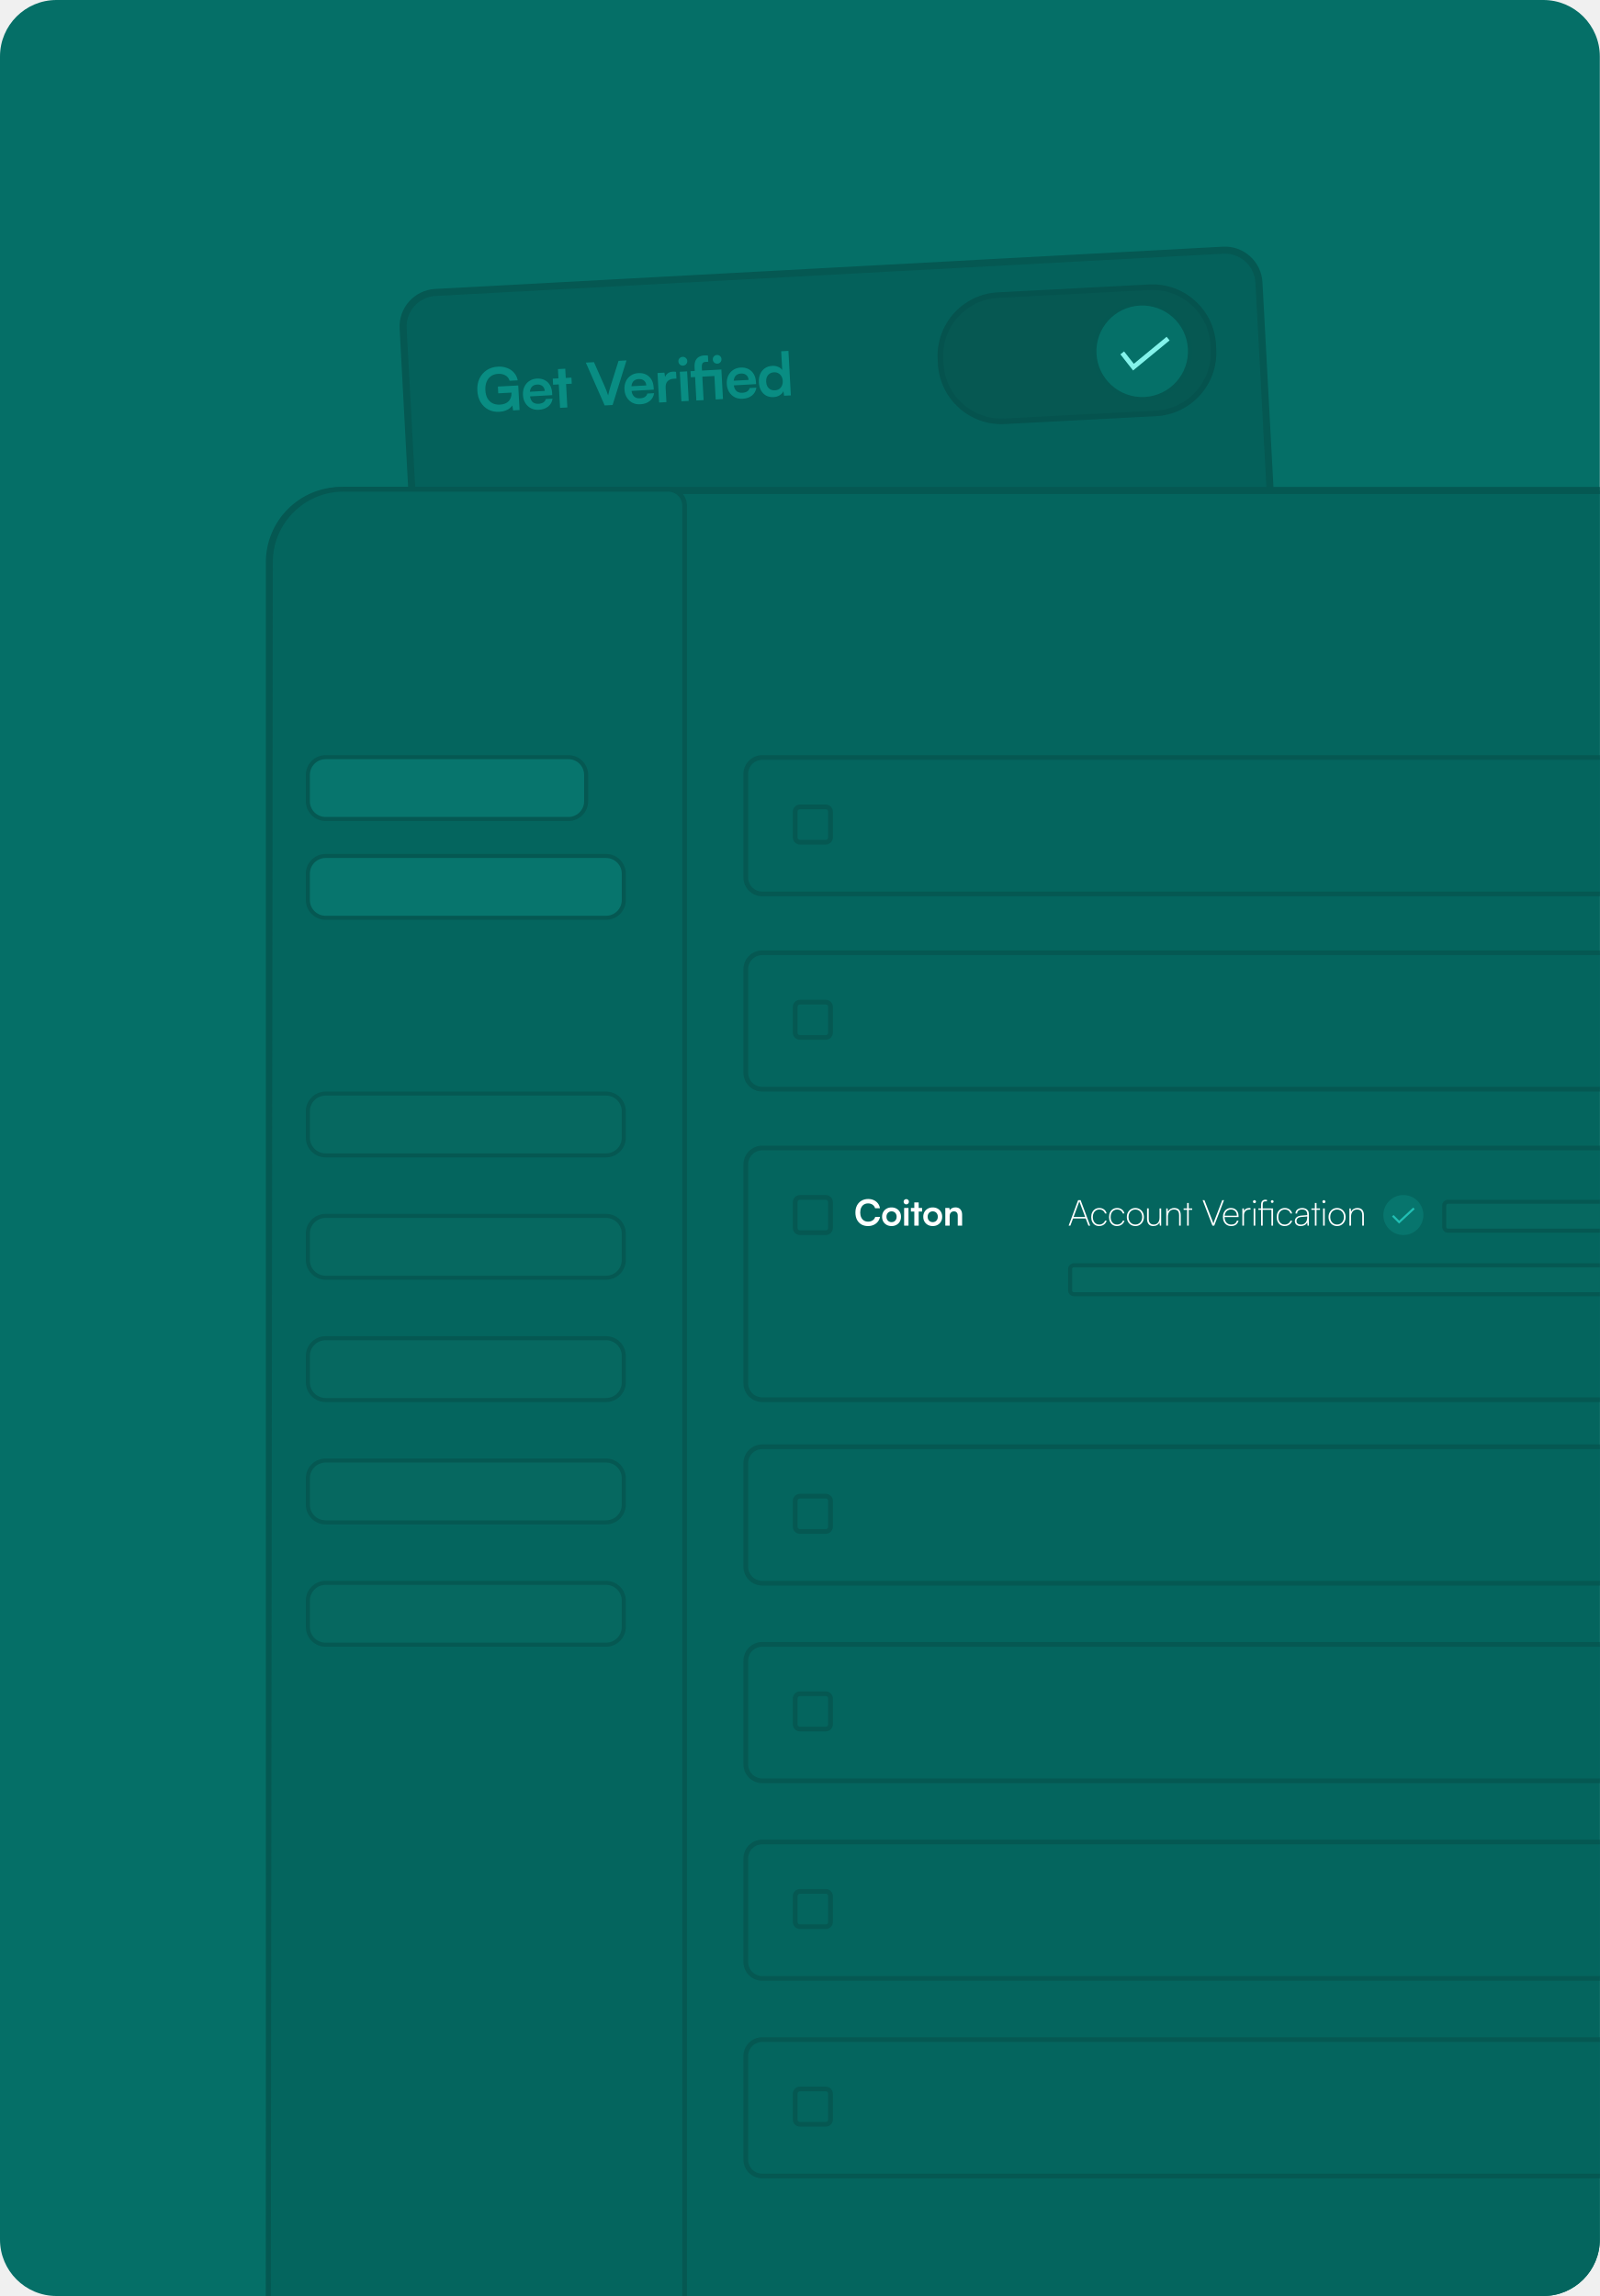
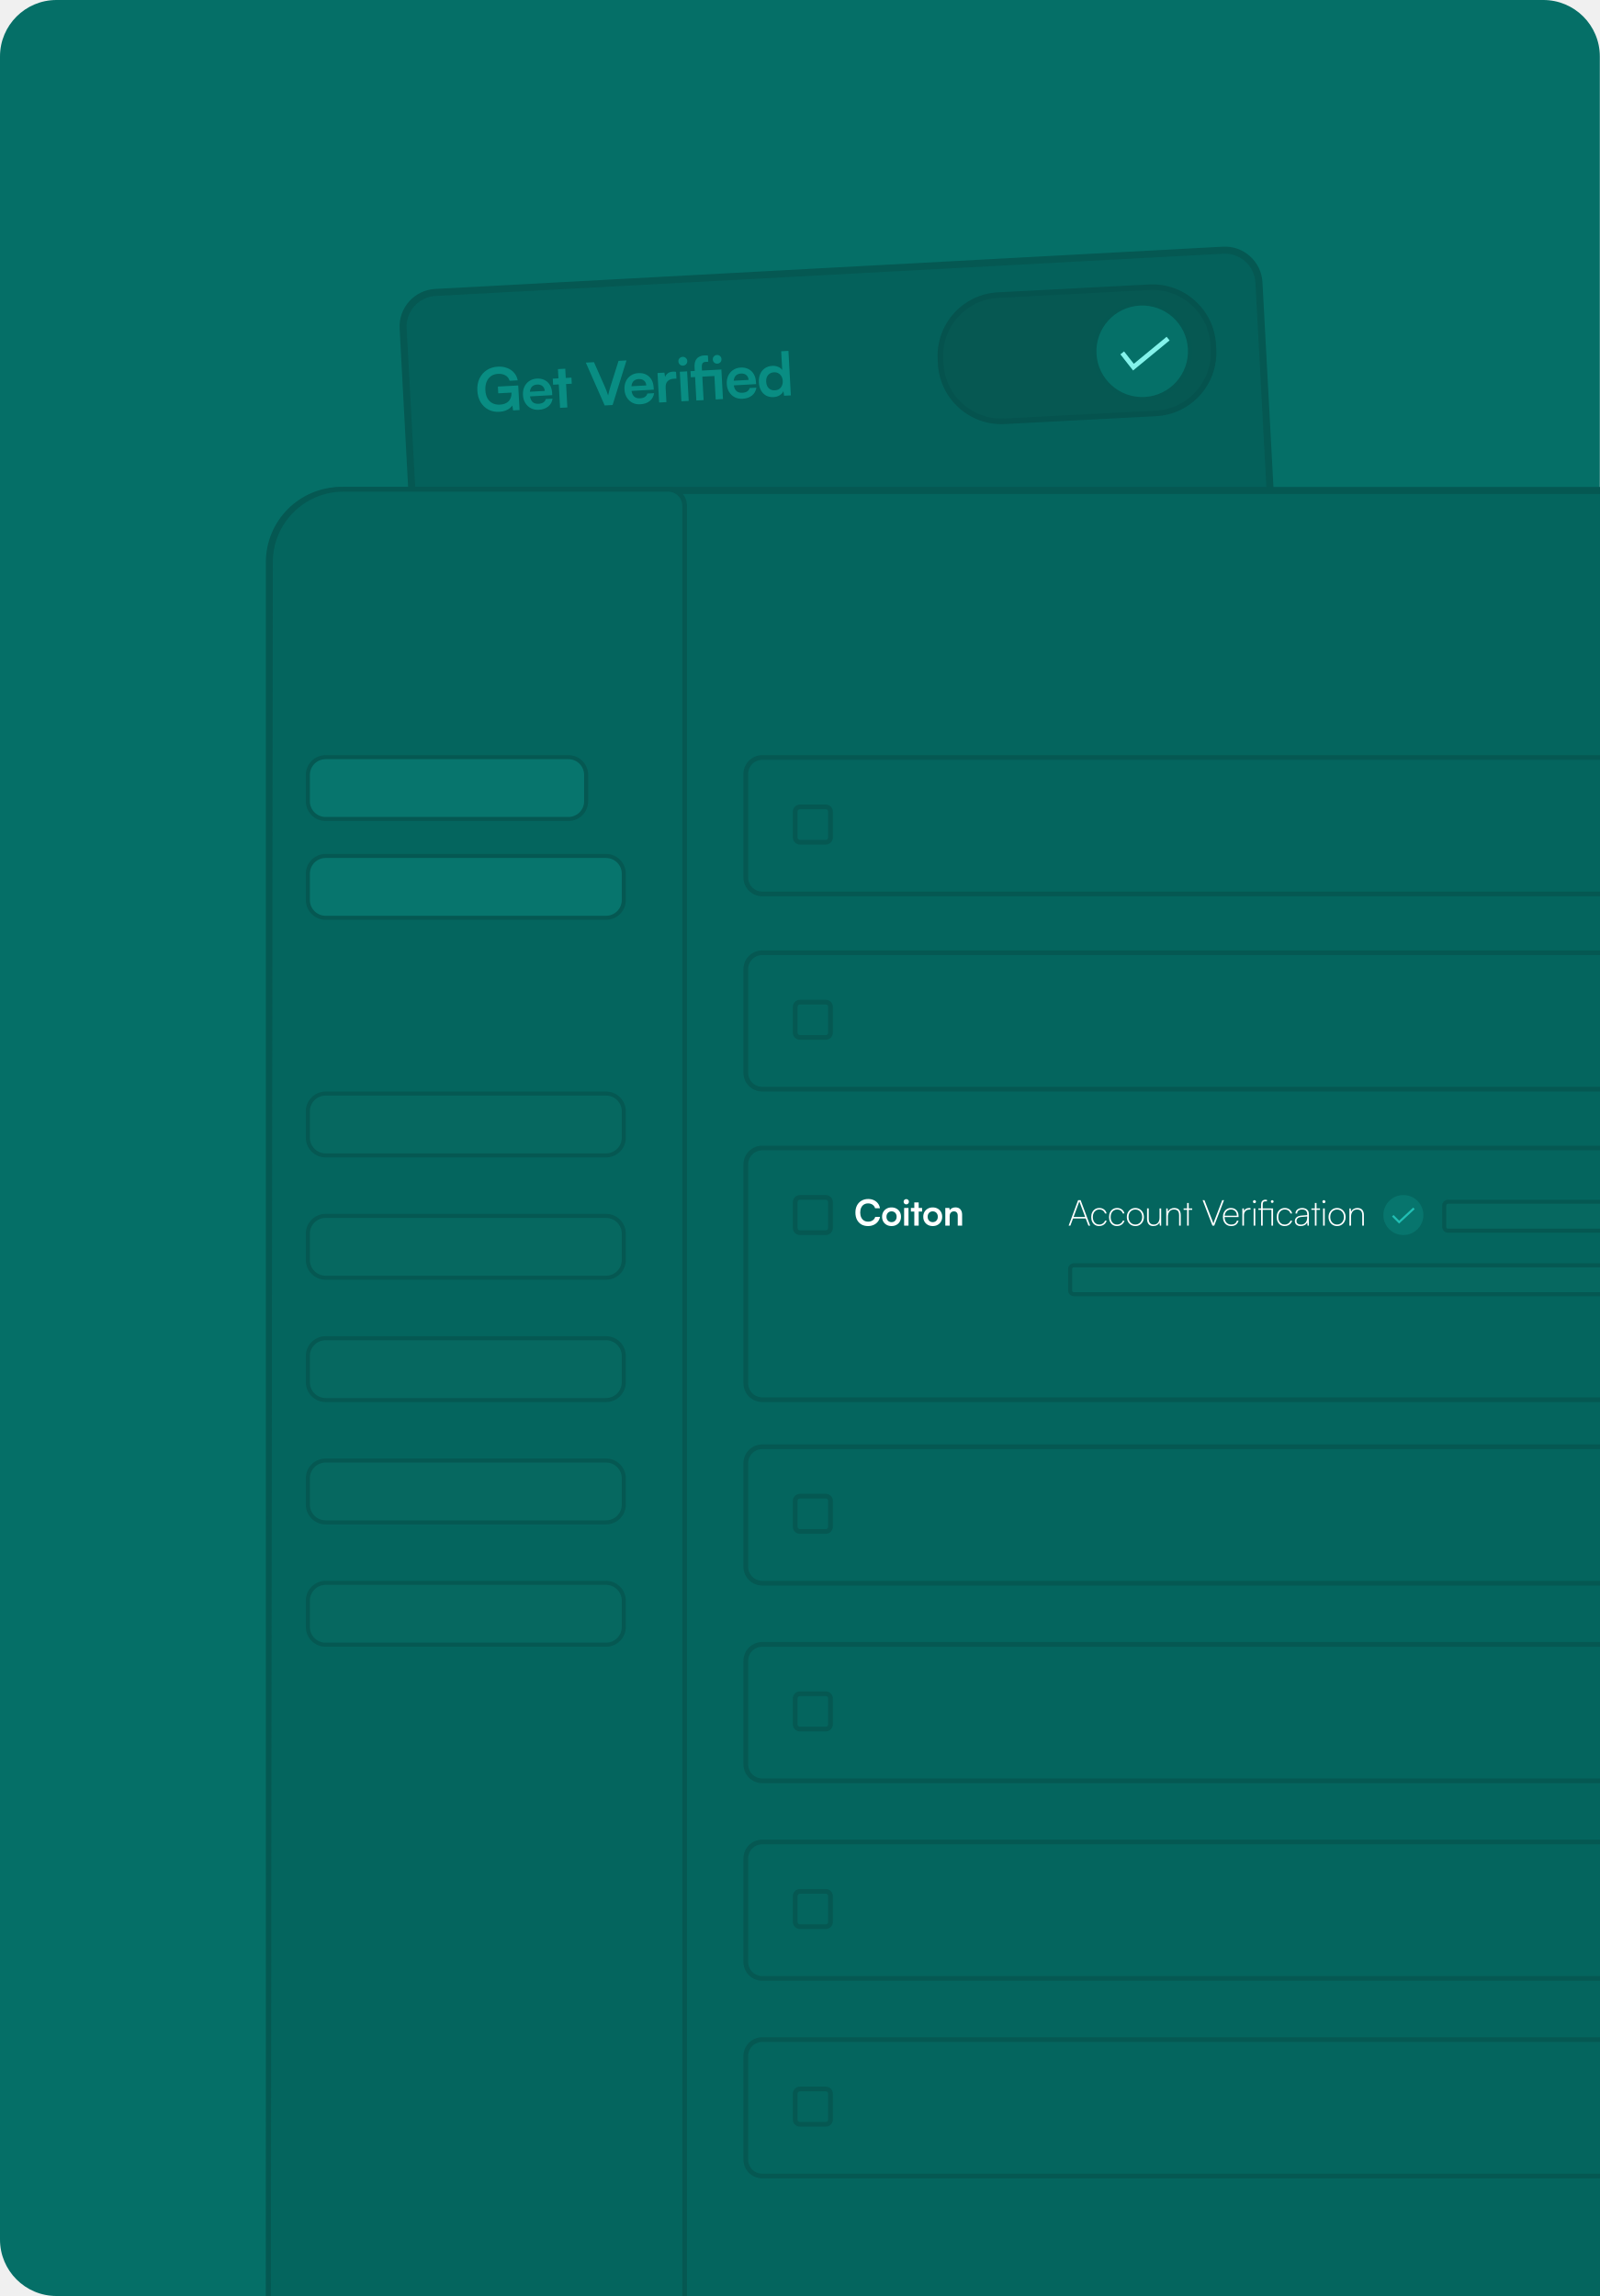
<svg xmlns="http://www.w3.org/2000/svg" width="680" height="976" viewBox="0 0 680 976" fill="none">
-   <g clip-path="url(#clip0_858_7726)">
+   <g clipPath="url(#clip0_858_7726)">
    <rect width="680" height="976" rx="24" fill="#056F67" />
    <rect x="170.578" y="125.096" width="364.278" height="143.814" rx="14.5" transform="rotate(-3.0713 170.578 125.096)" fill="#04615B" stroke="#055852" stroke-width="3" />
    <path d="M211.742 158.912C210.522 158.978 209.495 159.314 208.661 159.92C207.826 160.526 207.207 161.342 206.804 162.366C206.399 163.374 206.234 164.556 206.307 165.912C206.381 167.285 206.69 168.441 207.234 169.381C207.777 170.303 208.494 170.987 209.385 171.432C210.293 171.876 211.315 172.067 212.45 172.006C213.281 171.961 214.004 171.82 214.62 171.582C215.252 171.327 215.778 170.984 216.197 170.554C216.614 170.106 216.926 169.579 217.131 168.973C217.353 168.366 217.445 167.698 217.405 166.97L217.317 165.342L218.927 166.811L211.782 167.197L211.627 164.324L220.271 163.857L220.836 174.306L218.09 174.455L217.649 171.47L218.051 171.83C217.81 172.404 217.404 172.928 216.835 173.401C216.283 173.872 215.615 174.257 214.832 174.554C214.048 174.835 213.19 175 212.258 175.05C210.529 175.144 208.974 174.837 207.593 174.13C206.228 173.405 205.125 172.351 204.285 170.968C203.463 169.585 203 167.935 202.896 166.02C202.794 164.138 203.086 162.457 203.771 160.975C204.472 159.475 205.495 158.272 206.84 157.367C208.202 156.46 209.806 155.957 211.654 155.857C213.078 155.78 214.38 155.973 215.561 156.436C216.741 156.882 217.721 157.552 218.5 158.445C219.296 159.337 219.813 160.414 220.052 161.676L216.619 161.861C216.272 160.775 215.652 160.001 214.76 159.539C213.867 159.061 212.861 158.851 211.742 158.912ZM228.996 174.197C227.759 174.264 226.642 174.043 225.646 173.536C224.666 173.011 223.878 172.272 223.282 171.318C222.686 170.347 222.353 169.218 222.283 167.93C222.212 166.625 222.413 165.458 222.884 164.429C223.356 163.401 224.051 162.581 224.97 161.971C225.888 161.343 226.957 160.996 228.177 160.93C229.449 160.862 230.556 161.074 231.501 161.567C232.445 162.043 233.188 162.742 233.731 163.665C234.291 164.586 234.606 165.708 234.678 167.03L234.729 167.971L223.95 168.579L223.894 166.593L231.546 166.18C231.5 165.315 231.182 164.635 230.595 164.14C230.024 163.644 229.272 163.421 228.34 163.472C227.611 163.511 227.001 163.697 226.509 164.03C226.034 164.361 225.686 164.839 225.464 165.463C225.243 166.087 225.156 166.84 225.204 167.721C225.277 169.077 225.621 170.087 226.235 170.751C226.866 171.413 227.757 171.714 228.91 171.651C229.757 171.606 230.444 171.407 230.969 171.056C231.51 170.703 231.85 170.226 231.988 169.624L234.861 169.468C234.664 170.856 234.044 171.969 233.001 172.807C231.975 173.645 230.641 174.108 228.996 174.197ZM234.955 160.947L242.887 160.518L243.027 163.111L235.095 163.54L234.955 160.947ZM241.151 173.208L238.049 173.376L237.158 156.901L240.26 156.733L241.151 173.208ZM257.025 172.35L249.004 154.144L252.461 153.957L257.108 164.441C257.341 164.972 257.566 165.53 257.785 166.113C258.003 166.696 258.234 167.355 258.478 168.09C258.654 167.264 258.828 166.549 259 165.945C259.171 165.341 259.329 164.797 259.472 164.313L262.911 153.392L266.292 153.209L260.381 172.169L257.025 172.35ZM272.151 171.864C270.914 171.931 269.797 171.711 268.8 171.204C267.82 170.679 267.032 169.939 266.437 168.986C265.84 168.015 265.507 166.885 265.437 165.597C265.367 164.292 265.567 163.125 266.039 162.097C266.51 161.068 267.205 160.249 268.124 159.638C269.042 159.011 270.111 158.664 271.332 158.598C272.603 158.529 273.711 158.741 274.656 159.234C275.599 159.71 276.343 160.409 276.885 161.332C277.445 162.254 277.761 163.376 277.832 164.698L277.883 165.638L267.104 166.247L267.048 164.261L274.701 163.847C274.654 162.983 274.337 162.303 273.749 161.807C273.178 161.311 272.427 161.088 271.495 161.139C270.766 161.178 270.155 161.364 269.663 161.697C269.188 162.029 268.84 162.506 268.619 163.13C268.398 163.754 268.311 164.507 268.359 165.388C268.432 166.744 268.775 167.754 269.389 168.418C270.02 169.081 270.912 169.381 272.064 169.319C272.912 169.273 273.598 169.074 274.123 168.723C274.665 168.371 275.005 167.893 275.142 167.291L278.015 167.136C277.818 168.523 277.198 169.636 276.156 170.475C275.13 171.312 273.795 171.775 272.151 171.864ZM287.358 158.063L287.513 160.936L286.369 160.998C285.234 161.059 284.36 161.412 283.749 162.057C283.137 162.685 282.864 163.61 282.93 164.83L283.26 170.932L280.158 171.1L279.481 158.565L282.404 158.407L282.799 160.987L282.494 161.003C282.618 160.164 282.98 159.464 283.579 158.905C284.178 158.345 284.977 158.039 285.977 157.985C286.197 157.973 286.418 157.969 286.639 157.974C286.861 157.979 287.1 158.009 287.358 158.063ZM289.631 170.588L288.952 158.028L292.054 157.86L292.733 170.42L289.631 170.588ZM290.341 155.428C289.816 155.457 289.357 155.303 288.965 154.967C288.589 154.614 288.387 154.174 288.358 153.649C288.33 153.123 288.484 152.673 288.821 152.298C289.174 151.922 289.614 151.719 290.139 151.691C290.665 151.662 291.115 151.817 291.49 152.153C291.882 152.489 292.093 152.92 292.121 153.445C292.149 153.971 291.987 154.43 291.635 154.823C291.298 155.198 290.867 155.4 290.341 155.428ZM293.504 157.782L306.623 157.073L306.763 159.666L293.644 160.375L293.504 157.782ZM300.897 151.135L301.039 153.779C300.853 153.789 300.667 153.799 300.48 153.809C300.311 153.818 300.133 153.828 299.946 153.838C299.251 153.876 298.795 154.087 298.578 154.473C298.361 154.859 298.269 155.365 298.303 155.992L299.065 170.078L295.988 170.244L295.227 156.159C295.165 155.006 295.293 154.073 295.611 153.359C295.945 152.626 296.426 152.082 297.053 151.725C297.695 151.35 298.44 151.14 299.288 151.094C299.542 151.081 299.805 151.075 300.077 151.077C300.35 151.079 300.623 151.099 300.897 151.135ZM304.2 169.8L303.521 157.24L306.623 157.073L307.302 169.632L304.2 169.8ZM304.934 154.589C304.408 154.617 303.958 154.463 303.583 154.126C303.207 153.789 303.006 153.358 302.977 152.833C302.95 152.324 303.104 151.883 303.441 151.507C303.778 151.132 304.209 150.93 304.734 150.902C305.243 150.874 305.685 151.029 306.06 151.366C306.435 151.702 306.636 152.125 306.664 152.634C306.692 153.159 306.538 153.609 306.201 153.985C305.865 154.36 305.442 154.561 304.934 154.589ZM315.628 169.514C314.391 169.581 313.274 169.361 312.278 168.854C311.297 168.329 310.509 167.589 309.914 166.635C309.317 165.665 308.984 164.535 308.915 163.247C308.844 161.942 309.045 160.775 309.516 159.747C309.987 158.718 310.683 157.899 311.601 157.288C312.52 156.66 313.589 156.314 314.809 156.248C316.08 156.179 317.188 156.391 318.133 156.884C319.077 157.36 319.82 158.059 320.363 158.982C320.923 159.904 321.238 161.025 321.31 162.348L321.36 163.288L310.582 163.896L310.525 161.91L318.178 161.497C318.132 160.632 317.814 159.953 317.227 159.457C316.656 158.961 315.904 158.738 314.972 158.789C314.243 158.828 313.633 159.014 313.141 159.347C312.666 159.678 312.317 160.156 312.096 160.78C311.875 161.404 311.788 162.157 311.836 163.038C311.909 164.394 312.253 165.404 312.867 166.068C313.497 166.731 314.389 167.031 315.542 166.969C316.389 166.923 317.075 166.724 317.6 166.373C318.142 166.021 318.482 165.543 318.619 164.941L321.492 164.786C321.295 166.173 320.676 167.286 319.633 168.124C318.607 168.962 317.272 169.425 315.628 169.514ZM328.815 168.801C327.594 168.867 326.529 168.653 325.618 168.158C324.723 167.645 324.004 166.911 323.459 165.954C322.931 164.997 322.632 163.865 322.561 162.56C322.491 161.255 322.666 160.09 323.086 159.064C323.523 158.021 324.183 157.186 325.067 156.56C325.952 155.934 327.021 155.588 328.275 155.52C329.156 155.472 329.971 155.607 330.719 155.923C331.466 156.223 332.052 156.676 332.476 157.282L332.046 149.324L335.122 149.157L336.144 168.073L333.297 168.227L332.988 166.281C332.653 167.013 332.107 167.603 331.349 168.052C330.609 168.5 329.764 168.75 328.815 168.801ZM329.347 165.916C330.076 165.877 330.695 165.691 331.204 165.357C331.712 165.007 332.094 164.535 332.351 163.944C332.624 163.334 332.741 162.656 332.7 161.91C332.659 161.148 332.471 160.495 332.136 159.952C331.816 159.391 331.385 158.964 330.842 158.67C330.299 158.36 329.662 158.224 328.933 158.264C328.221 158.302 327.612 158.505 327.105 158.872C326.597 159.223 326.214 159.694 325.957 160.286C325.717 160.877 325.617 161.545 325.658 162.291C325.698 163.037 325.869 163.69 326.172 164.252C326.491 164.813 326.922 165.24 327.465 165.534C328.008 165.827 328.635 165.955 329.347 165.916Z" fill="#098D83" />
    <rect x="398.385" y="126.788" width="116.115" height="53.707" rx="25.86" transform="rotate(-2.97452 398.385 126.788)" fill="#065852" stroke="#05534E" stroke-width="2.37" />
    <circle cx="485.491" cy="149.327" r="20.326" transform="rotate(-2.97452 485.491 149.327)" fill="#057068" stroke="#055852" stroke-width="1.742" />
    <path d="M477 150L481.767 156.067L496.5 143.933" stroke="#84F3EB" stroke-width="2" />
    <path d="M114.5 239C114.5 222.155 128.155 208.5 145 208.5H704.5V1018.5H114.5V239Z" fill="#04655E" stroke="#055852" stroke-width="3" />
    <rect x="317" y="615" width="535" height="58" rx="7" fill="#04655E" stroke="#055852" stroke-width="2" />
    <rect x="317" y="322" width="535" height="58" rx="7" fill="#04655E" stroke="#055852" stroke-width="2" />
    <rect x="317" y="405" width="535" height="58" rx="7" fill="#04655E" stroke="#055852" stroke-width="2" />
    <rect x="317" y="488" width="535" height="107" rx="7" fill="#04655E" stroke="#055852" stroke-width="2" />
    <path d="M114.963 238.965C114.983 221.858 128.856 208 145.963 208H284C287.866 208 291 211.134 291 215V1073C291 1076.87 287.866 1080 284 1080H121.009C117.14 1080 114.005 1076.86 114.009 1072.99L114.963 238.965Z" fill="#04655E" stroke="#055852" stroke-width="2" />
    <rect x="130.859" y="321.859" width="118.282" height="26.282" rx="7.538" fill="#07756D" stroke="#055852" stroke-width="1.718" />
    <rect x="130.859" y="363.859" width="134.282" height="26.282" rx="7.538" fill="#07756D" stroke="#055852" stroke-width="1.718" />
    <rect x="130.859" y="464.859" width="134.282" height="26.282" rx="7.538" fill="#066860" stroke="#055852" stroke-width="1.718" />
    <rect x="130.859" y="516.859" width="134.282" height="26.282" rx="7.538" fill="#066860" stroke="#055852" stroke-width="1.718" />
    <rect x="613.859" y="510.859" width="219.282" height="12.282" rx="1.541" fill="#066860" stroke="#055852" stroke-width="1.718" />
    <rect x="454.859" y="537.859" width="236.282" height="12.282" rx="1.541" fill="#066860" stroke="#055852" stroke-width="1.718" />
    <rect x="130.859" y="568.859" width="134.282" height="26.282" rx="7.538" fill="#066860" stroke="#055852" stroke-width="1.718" />
    <rect x="130.859" y="620.859" width="134.282" height="26.282" rx="7.538" fill="#066860" stroke="#055852" stroke-width="1.718" />
    <rect x="130.859" y="672.859" width="134.282" height="26.282" rx="7.538" fill="#066860" stroke="#055852" stroke-width="1.718" />
    <rect x="317" y="699" width="535" height="58" rx="7" fill="#04655E" stroke="#055852" stroke-width="2" />
    <rect x="317" y="783" width="535" height="58" rx="7" fill="#04655E" stroke="#055852" stroke-width="2" />
    <rect x="317" y="867" width="535" height="58" rx="7" fill="#04655E" stroke="#055852" stroke-width="2" />
    <rect x="338" y="636" width="15" height="15" rx="2" fill="#04655E" stroke="#055852" stroke-width="2" />
    <rect x="338" y="343" width="15" height="15" rx="2" fill="#04655E" stroke="#055852" stroke-width="2" />
    <rect x="338" y="426" width="15" height="15" rx="2" fill="#04655E" stroke="#055852" stroke-width="2" />
    <rect x="338" y="509" width="15" height="15" rx="2" fill="#04655E" stroke="#055852" stroke-width="2" />
    <rect x="338" y="720" width="15" height="15" rx="2" fill="#04655E" stroke="#055852" stroke-width="2" />
    <rect x="338" y="804" width="15" height="15" rx="2" fill="#04655E" stroke="#055852" stroke-width="2" />
    <rect x="338" y="888" width="15" height="15" rx="2" fill="#04655E" stroke="#055852" stroke-width="2" />
    <path d="M368.943 521.183C367.856 521.183 366.911 520.949 366.109 520.482C365.316 520.004 364.696 519.339 364.25 518.486C363.813 517.622 363.594 516.606 363.594 515.438C363.594 514.28 363.818 513.269 364.265 512.406C364.722 511.542 365.362 510.872 366.185 510.394C367.008 509.917 367.957 509.678 369.034 509.678C369.918 509.678 370.71 509.841 371.411 510.166C372.112 510.491 372.691 510.948 373.148 511.537C373.606 512.116 373.895 512.807 374.017 513.61H371.96C371.767 512.959 371.406 512.457 370.878 512.101C370.36 511.735 369.725 511.553 368.973 511.553C368.303 511.553 367.714 511.71 367.206 512.025C366.708 512.34 366.322 512.787 366.048 513.366C365.773 513.945 365.636 514.636 365.636 515.438C365.636 516.21 365.773 516.891 366.048 517.48C366.322 518.059 366.708 518.511 367.206 518.836C367.714 519.151 368.303 519.309 368.973 519.309C369.735 519.309 370.385 519.126 370.924 518.76C371.472 518.394 371.838 517.902 372.021 517.282H374.047C373.905 518.054 373.595 518.735 373.118 519.324C372.651 519.913 372.056 520.37 371.335 520.695C370.624 521.02 369.827 521.183 368.943 521.183ZM374.928 517.221C374.928 516.439 375.101 515.753 375.446 515.164C375.792 514.565 376.269 514.097 376.879 513.762C377.488 513.427 378.179 513.259 378.951 513.259C379.733 513.259 380.424 513.427 381.023 513.762C381.633 514.097 382.11 514.565 382.456 515.164C382.801 515.753 382.974 516.439 382.974 517.221C382.974 518.003 382.801 518.694 382.456 519.293C382.11 519.883 381.633 520.345 381.023 520.68C380.424 521.015 379.733 521.183 378.951 521.183C378.179 521.183 377.488 521.015 376.879 520.68C376.269 520.345 375.792 519.883 375.446 519.293C375.101 518.694 374.928 518.003 374.928 517.221ZM376.787 517.221C376.787 517.678 376.879 518.079 377.061 518.425C377.254 518.77 377.508 519.039 377.823 519.232C378.148 519.425 378.524 519.522 378.951 519.522C379.378 519.522 379.753 519.425 380.078 519.232C380.404 519.039 380.657 518.77 380.84 518.425C381.023 518.079 381.115 517.678 381.115 517.221C381.115 516.754 381.023 516.352 380.84 516.017C380.657 515.672 380.404 515.403 380.078 515.21C379.753 515.017 379.378 514.92 378.951 514.92C378.524 514.92 378.148 515.017 377.823 515.21C377.508 515.403 377.254 515.672 377.061 516.017C376.879 516.352 376.787 516.754 376.787 517.221ZM384.295 521V513.472H386.154V521H384.295ZM385.209 511.964C384.894 511.964 384.625 511.857 384.401 511.644C384.188 511.42 384.081 511.151 384.081 510.836C384.081 510.521 384.188 510.257 384.401 510.044C384.625 509.831 384.894 509.724 385.209 509.724C385.524 509.724 385.788 509.831 386.001 510.044C386.225 510.257 386.337 510.521 386.337 510.836C386.337 511.151 386.225 511.42 386.001 511.644C385.788 511.857 385.524 511.964 385.209 511.964ZM387.176 513.472H391.93V515.027H387.176V513.472ZM390.482 521H388.623V511.126H390.482V521ZM392.432 517.221C392.432 516.439 392.605 515.753 392.95 515.164C393.295 514.565 393.773 514.097 394.382 513.762C394.992 513.427 395.683 513.259 396.455 513.259C397.237 513.259 397.928 513.427 398.527 513.762C399.137 514.097 399.614 514.565 399.959 515.164C400.305 515.753 400.478 516.439 400.478 517.221C400.478 518.003 400.305 518.694 399.959 519.293C399.614 519.883 399.137 520.345 398.527 520.68C397.928 521.015 397.237 521.183 396.455 521.183C395.683 521.183 394.992 521.015 394.382 520.68C393.773 520.345 393.295 519.883 392.95 519.293C392.605 518.694 392.432 518.003 392.432 517.221ZM394.291 517.221C394.291 517.678 394.382 518.079 394.565 518.425C394.758 518.77 395.012 519.039 395.327 519.232C395.652 519.425 396.028 519.522 396.455 519.522C396.881 519.522 397.257 519.425 397.582 519.232C397.907 519.039 398.161 518.77 398.344 518.425C398.527 518.079 398.619 517.678 398.619 517.221C398.619 516.754 398.527 516.352 398.344 516.017C398.161 515.672 397.907 515.403 397.582 515.21C397.257 515.017 396.881 514.92 396.455 514.92C396.028 514.92 395.652 515.017 395.327 515.21C395.012 515.403 394.758 515.672 394.565 516.017C394.382 516.352 394.291 516.754 394.291 517.221ZM403.658 521H401.799V513.472H403.521L403.673 514.448C403.907 514.072 404.237 513.777 404.663 513.564C405.1 513.351 405.573 513.244 406.081 513.244C407.025 513.244 407.736 513.523 408.214 514.082C408.702 514.641 408.945 515.403 408.945 516.368V521H407.086V516.81C407.086 516.18 406.944 515.712 406.66 515.408C406.375 515.093 405.989 514.935 405.502 514.935C404.923 514.935 404.47 515.118 404.145 515.484C403.82 515.85 403.658 516.337 403.658 516.947V521Z" fill="white" />
    <path d="M454.96 521H454.229L458.236 510.181H459.318L463.371 521H462.625L461.482 517.968H456.088L454.96 521ZM458.678 510.958L456.331 517.297H461.238L458.861 510.958C458.851 510.907 458.835 510.862 458.815 510.821C458.795 510.77 458.78 510.725 458.769 510.684C458.759 510.714 458.744 510.76 458.724 510.821C458.714 510.872 458.698 510.918 458.678 510.958ZM463.817 517.373C463.817 516.601 463.959 515.926 464.244 515.347C464.538 514.768 464.945 514.316 465.463 513.991C465.981 513.665 466.59 513.503 467.291 513.503C468.074 513.503 468.739 513.716 469.288 514.143C469.846 514.57 470.207 515.128 470.369 515.819H469.653C469.501 515.281 469.201 514.864 468.754 514.57C468.317 514.275 467.83 514.128 467.291 514.128C466.753 514.128 466.27 514.26 465.844 514.524C465.427 514.788 465.097 515.164 464.853 515.652C464.62 516.129 464.503 516.698 464.503 517.358C464.503 517.988 464.615 518.542 464.838 519.019C465.062 519.497 465.376 519.872 465.783 520.147C466.189 520.411 466.662 520.543 467.2 520.543C467.789 520.543 468.307 520.39 468.754 520.086C469.211 519.781 469.521 519.38 469.684 518.882H470.4C470.268 519.339 470.049 519.74 469.745 520.086C469.44 520.431 469.069 520.7 468.632 520.893C468.195 521.086 467.718 521.183 467.2 521.183C466.529 521.183 465.94 521.025 465.432 520.71C464.924 520.385 464.528 519.938 464.244 519.37C463.959 518.801 463.817 518.135 463.817 517.373ZM471.388 517.373C471.388 516.601 471.53 515.926 471.815 515.347C472.109 514.768 472.515 514.316 473.034 513.991C473.552 513.665 474.161 513.503 474.862 513.503C475.644 513.503 476.31 513.716 476.858 514.143C477.417 514.57 477.778 515.128 477.94 515.819H477.224C477.072 515.281 476.772 514.864 476.325 514.57C475.888 514.275 475.401 514.128 474.862 514.128C474.324 514.128 473.841 514.26 473.414 514.524C472.998 514.788 472.668 515.164 472.424 515.652C472.19 516.129 472.074 516.698 472.074 517.358C472.074 517.988 472.185 518.542 472.409 519.019C472.632 519.497 472.947 519.872 473.354 520.147C473.76 520.411 474.232 520.543 474.771 520.543C475.36 520.543 475.878 520.39 476.325 520.086C476.782 519.781 477.092 519.38 477.254 518.882H477.971C477.839 519.339 477.62 519.74 477.315 520.086C477.011 520.431 476.64 520.7 476.203 520.893C475.766 521.086 475.289 521.183 474.771 521.183C474.1 521.183 473.511 521.025 473.003 520.71C472.495 520.385 472.099 519.938 471.815 519.37C471.53 518.801 471.388 518.135 471.388 517.373ZM478.959 517.343C478.959 516.601 479.116 515.946 479.431 515.377C479.746 514.798 480.178 514.341 480.726 514.006C481.275 513.671 481.894 513.503 482.585 513.503C483.286 513.503 483.906 513.671 484.444 514.006C484.993 514.341 485.425 514.798 485.739 515.377C486.054 515.946 486.212 516.601 486.212 517.343C486.212 518.074 486.054 518.73 485.739 519.309C485.425 519.888 484.993 520.345 484.444 520.68C483.906 521.015 483.286 521.183 482.585 521.183C481.894 521.183 481.275 521.015 480.726 520.68C480.178 520.345 479.746 519.888 479.431 519.309C479.116 518.73 478.959 518.074 478.959 517.343ZM479.675 517.343C479.675 517.963 479.797 518.516 480.04 519.004C480.294 519.481 480.64 519.857 481.077 520.131C481.513 520.406 482.016 520.543 482.585 520.543C483.154 520.543 483.657 520.406 484.094 520.131C484.531 519.857 484.871 519.481 485.115 519.004C485.369 518.516 485.496 517.963 485.496 517.343C485.496 516.713 485.369 516.159 485.115 515.682C484.871 515.205 484.531 514.829 484.094 514.554C483.657 514.28 483.154 514.143 482.585 514.143C482.016 514.143 481.513 514.28 481.077 514.554C480.64 514.829 480.294 515.205 480.04 515.682C479.797 516.159 479.675 516.713 479.675 517.343ZM492.855 513.686H493.556V521H492.992L492.855 519.644C492.662 520.101 492.321 520.472 491.834 520.756C491.356 521.041 490.813 521.183 490.203 521.183C489.33 521.183 488.669 520.909 488.222 520.36C487.775 519.811 487.552 519.09 487.552 518.196V513.671H488.268V518.013C488.268 518.948 488.466 519.603 488.862 519.979C489.259 520.355 489.761 520.543 490.371 520.543C491.143 520.543 491.747 520.289 492.184 519.781C492.631 519.263 492.855 518.531 492.855 517.587V513.686ZM496.421 521H495.72V513.686H496.284L496.436 515.103C496.68 514.595 497.036 514.204 497.503 513.93C497.97 513.645 498.478 513.503 499.027 513.503C500.063 513.503 500.794 513.782 501.221 514.341C501.658 514.9 501.876 515.636 501.876 516.551V521H501.175V516.688C501.175 515.723 500.977 515.057 500.581 514.692C500.195 514.326 499.672 514.143 499.011 514.143C498.178 514.143 497.538 514.427 497.091 514.996C496.644 515.555 496.421 516.297 496.421 517.221V521ZM503.092 513.686H506.749V514.295H503.092V513.686ZM505.271 521H504.57V511.37H505.271V521ZM515.337 521L511.177 510.181H511.954L515.078 518.272C515.189 518.557 515.301 518.846 515.413 519.141C515.524 519.436 515.636 519.761 515.748 520.116C515.86 519.761 515.977 519.405 516.098 519.05C516.231 518.694 516.332 518.43 516.403 518.257L519.512 510.181H520.258L516.114 521H515.337ZM523.32 521.183C522.619 521.183 522.004 521.025 521.476 520.71C520.948 520.385 520.536 519.938 520.242 519.37C519.947 518.791 519.8 518.12 519.8 517.358C519.8 516.596 519.942 515.926 520.226 515.347C520.521 514.768 520.922 514.316 521.43 513.991C521.948 513.665 522.548 513.503 523.228 513.503C523.868 513.503 524.427 513.645 524.904 513.93C525.392 514.214 525.768 514.61 526.032 515.118C526.306 515.616 526.443 516.2 526.443 516.871V517.358H520.196L520.226 516.779H525.727C525.727 515.987 525.499 515.352 525.042 514.874C524.584 514.387 523.98 514.143 523.228 514.143C522.69 514.143 522.212 514.27 521.796 514.524C521.39 514.778 521.07 515.138 520.836 515.606C520.612 516.063 520.501 516.596 520.501 517.206C520.501 518.252 520.75 519.07 521.247 519.659C521.745 520.248 522.436 520.543 523.32 520.543C523.97 520.543 524.498 520.406 524.904 520.131C525.311 519.847 525.585 519.436 525.727 518.897H526.443C526.23 519.649 525.859 520.218 525.331 520.604C524.813 520.99 524.142 521.183 523.32 521.183ZM531.542 513.579V514.189H530.994C530.313 514.189 529.77 514.412 529.363 514.859C528.957 515.296 528.754 515.86 528.754 516.551V521H528.053V513.686H528.708L528.784 515.088H528.708C528.81 514.61 529.059 514.229 529.455 513.945C529.861 513.65 530.344 513.503 530.902 513.503C531.014 513.503 531.116 513.508 531.207 513.518C531.309 513.528 531.42 513.549 531.542 513.579ZM532.856 521V513.686H533.557V521H532.856ZM533.206 511.446C533.034 511.446 532.881 511.385 532.749 511.263C532.627 511.131 532.566 510.984 532.566 510.821C532.566 510.648 532.627 510.496 532.749 510.364C532.881 510.232 533.034 510.166 533.206 510.166C533.379 510.166 533.526 510.232 533.648 510.364C533.78 510.496 533.846 510.648 533.846 510.821C533.846 510.984 533.78 511.131 533.648 511.263C533.526 511.385 533.379 511.446 533.206 511.446ZM534.871 513.686H541.118V514.295H534.871V513.686ZM538.513 510.044V510.669C538.462 510.669 538.381 510.669 538.269 510.669C538.157 510.669 538.03 510.669 537.888 510.669C537.431 510.669 537.121 510.78 536.959 511.004C536.796 511.227 536.715 511.573 536.715 512.04V521H536.014V512.04C536.014 511.542 536.095 511.146 536.258 510.852C536.43 510.547 536.649 510.328 536.913 510.196C537.177 510.064 537.461 509.998 537.766 509.998C537.888 509.998 538.015 510.003 538.147 510.013C538.289 510.013 538.411 510.024 538.513 510.044ZM540.418 521V513.686H541.118V521H540.418ZM540.753 511.339C540.59 511.339 540.453 511.288 540.341 511.187C540.24 511.075 540.189 510.938 540.189 510.775C540.189 510.603 540.24 510.46 540.341 510.349C540.453 510.237 540.59 510.181 540.753 510.181C540.925 510.181 541.063 510.237 541.164 510.349C541.276 510.46 541.332 510.603 541.332 510.775C541.332 510.938 541.276 511.075 541.164 511.187C541.063 511.288 540.925 511.339 540.753 511.339ZM542.657 517.373C542.657 516.601 542.799 515.926 543.084 515.347C543.378 514.768 543.785 514.316 544.303 513.991C544.821 513.665 545.43 513.503 546.131 513.503C546.914 513.503 547.579 513.716 548.128 514.143C548.686 514.57 549.047 515.128 549.209 515.819H548.493C548.341 515.281 548.041 514.864 547.594 514.57C547.157 514.275 546.67 514.128 546.131 514.128C545.593 514.128 545.11 514.26 544.684 514.524C544.267 514.788 543.937 515.164 543.693 515.652C543.46 516.129 543.343 516.698 543.343 517.358C543.343 517.988 543.455 518.542 543.678 519.019C543.902 519.497 544.216 519.872 544.623 520.147C545.029 520.411 545.502 520.543 546.04 520.543C546.629 520.543 547.147 520.39 547.594 520.086C548.051 519.781 548.361 519.38 548.524 518.882H549.24C549.108 519.339 548.889 519.74 548.585 520.086C548.28 520.431 547.909 520.7 547.472 520.893C547.035 521.086 546.558 521.183 546.04 521.183C545.369 521.183 544.78 521.025 544.272 520.71C543.764 520.385 543.368 519.938 543.084 519.37C542.799 518.801 542.657 518.135 542.657 517.373ZM552.849 521.183C552.067 521.183 551.457 520.985 551.02 520.589C550.594 520.192 550.38 519.684 550.38 519.065C550.38 518.394 550.624 517.856 551.112 517.45C551.599 517.043 552.27 516.805 553.123 516.733L555.637 516.535V516.261C555.637 515.712 555.541 515.286 555.348 514.981C555.155 514.666 554.896 514.448 554.571 514.326C554.246 514.204 553.89 514.143 553.504 514.143C552.823 514.143 552.29 514.295 551.904 514.6C551.528 514.895 551.34 515.311 551.34 515.85H550.639C550.639 515.372 550.756 514.961 550.99 514.615C551.234 514.26 551.574 513.985 552.011 513.792C552.448 513.599 552.95 513.503 553.519 513.503C554.047 513.503 554.52 513.594 554.936 513.777C555.363 513.95 555.703 514.234 555.957 514.631C556.211 515.017 556.338 515.525 556.338 516.154V521H555.774L555.637 519.629C555.383 520.126 555.013 520.512 554.525 520.787C554.037 521.051 553.479 521.183 552.849 521.183ZM552.94 520.558C553.804 520.558 554.469 520.274 554.936 519.705C555.404 519.136 555.637 518.404 555.637 517.511V517.114L553.184 517.312C552.442 517.373 551.904 517.566 551.569 517.891C551.244 518.217 551.081 518.603 551.081 519.05C551.081 519.547 551.254 519.923 551.599 520.177C551.945 520.431 552.392 520.558 552.94 520.558ZM557.405 513.686H561.062V514.295H557.405V513.686ZM559.584 521H558.883V511.37H559.584V521ZM562.376 521V513.686H563.077V521H562.376ZM562.727 511.446C562.554 511.446 562.402 511.385 562.27 511.263C562.148 511.131 562.087 510.984 562.087 510.821C562.087 510.648 562.148 510.496 562.27 510.364C562.402 510.232 562.554 510.166 562.727 510.166C562.899 510.166 563.047 510.232 563.169 510.364C563.301 510.496 563.367 510.648 563.367 510.821C563.367 510.984 563.301 511.131 563.169 511.263C563.047 511.385 562.899 511.446 562.727 511.446ZM564.696 517.343C564.696 516.601 564.854 515.946 565.168 515.377C565.483 514.798 565.915 514.341 566.464 514.006C567.012 513.671 567.632 513.503 568.323 513.503C569.024 513.503 569.643 513.671 570.182 514.006C570.73 514.341 571.162 514.798 571.477 515.377C571.792 515.946 571.949 516.601 571.949 517.343C571.949 518.074 571.792 518.73 571.477 519.309C571.162 519.888 570.73 520.345 570.182 520.68C569.643 521.015 569.024 521.183 568.323 521.183C567.632 521.183 567.012 521.015 566.464 520.68C565.915 520.345 565.483 519.888 565.168 519.309C564.854 518.73 564.696 518.074 564.696 517.343ZM565.412 517.343C565.412 517.963 565.534 518.516 565.778 519.004C566.032 519.481 566.377 519.857 566.814 520.131C567.251 520.406 567.754 520.543 568.323 520.543C568.892 520.543 569.394 520.406 569.831 520.131C570.268 519.857 570.608 519.481 570.852 519.004C571.106 518.516 571.233 517.963 571.233 517.343C571.233 516.713 571.106 516.159 570.852 515.682C570.608 515.205 570.268 514.829 569.831 514.554C569.394 514.28 568.892 514.143 568.323 514.143C567.754 514.143 567.251 514.28 566.814 514.554C566.377 514.829 566.032 515.205 565.778 515.682C565.534 516.159 565.412 516.713 565.412 517.343ZM574.26 521H573.559V513.686H574.123L574.276 515.103C574.519 514.595 574.875 514.204 575.342 513.93C575.81 513.645 576.318 513.503 576.866 513.503C577.902 513.503 578.634 513.782 579.06 514.341C579.497 514.9 579.716 515.636 579.716 516.551V521H579.015V516.688C579.015 515.723 578.817 515.057 578.42 514.692C578.034 514.326 577.511 514.143 576.851 514.143C576.018 514.143 575.378 514.427 574.931 514.996C574.484 515.555 574.26 516.297 574.26 517.221V521Z" fill="white" />
    <circle cx="596.5" cy="516.5" r="8.5" fill="#07756D" />
    <path d="M592 516.8L594.7 519.5L601 513.65" stroke="#21BFB4" stroke-width="0.9" />
  </g>
  <defs>
    <clipPath id="clip0_858_7726">
      <rect width="680" height="976" rx="24" fill="white" />
    </clipPath>
  </defs>
</svg>
